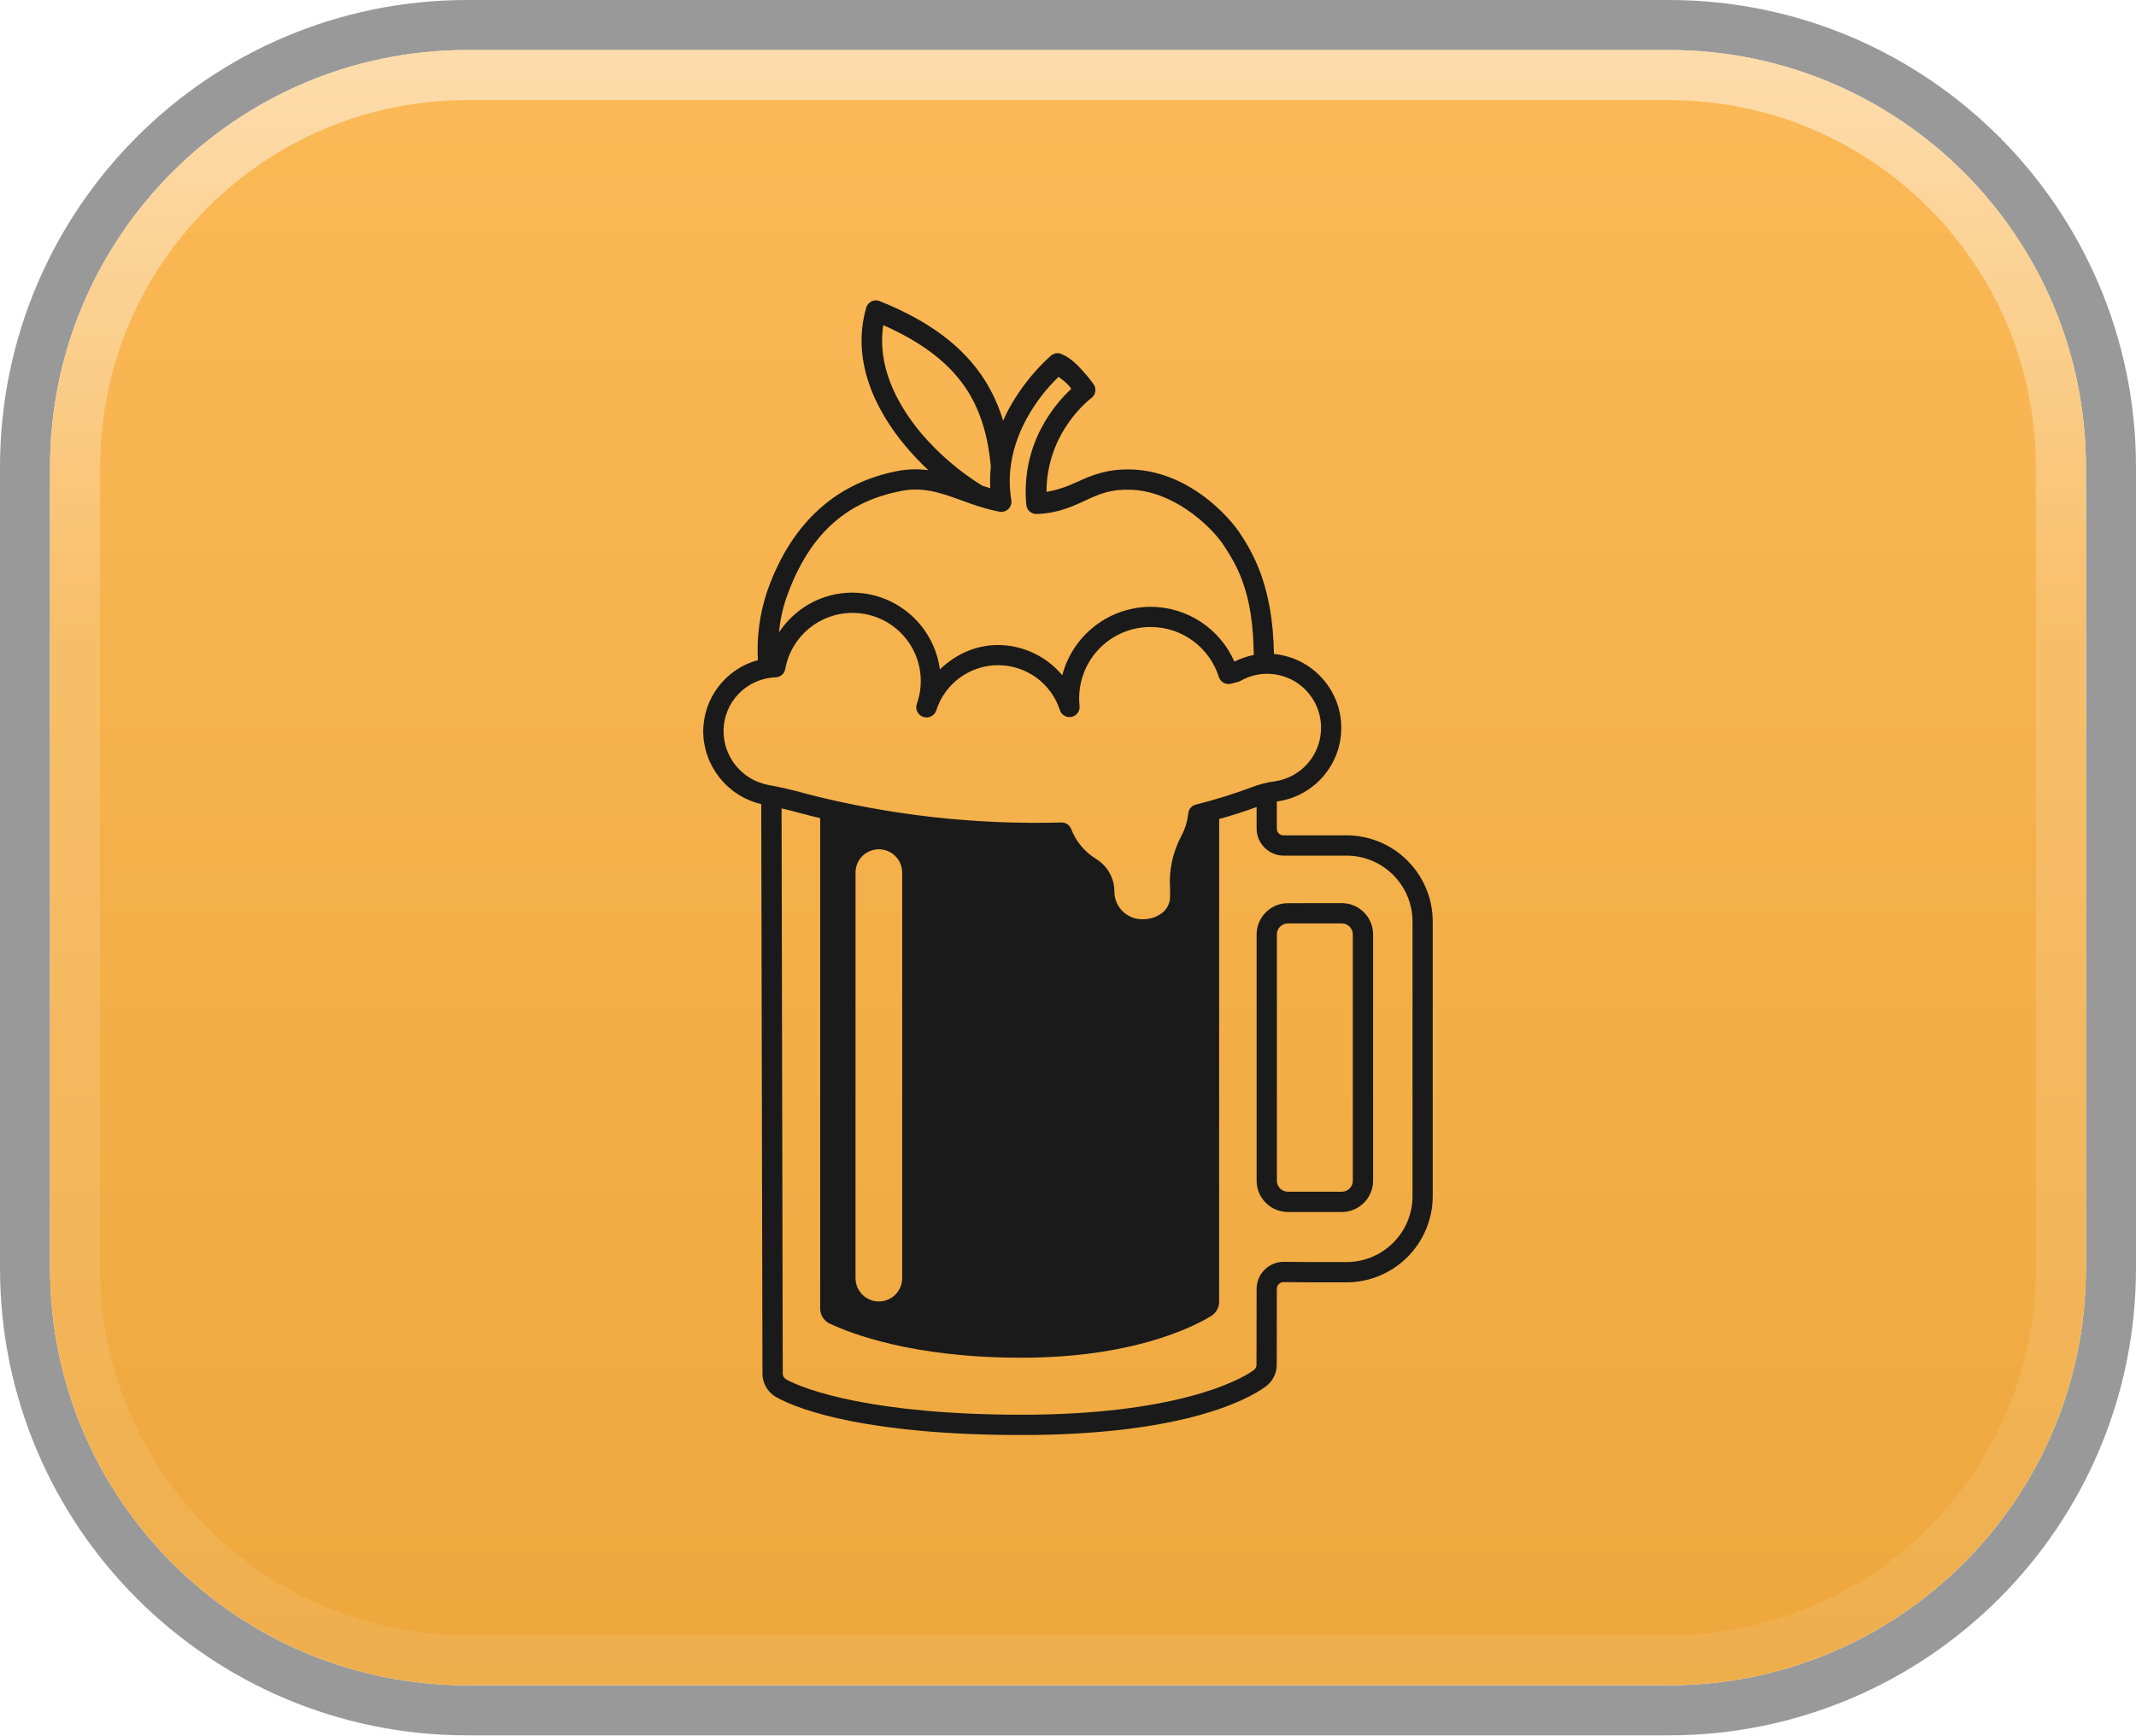
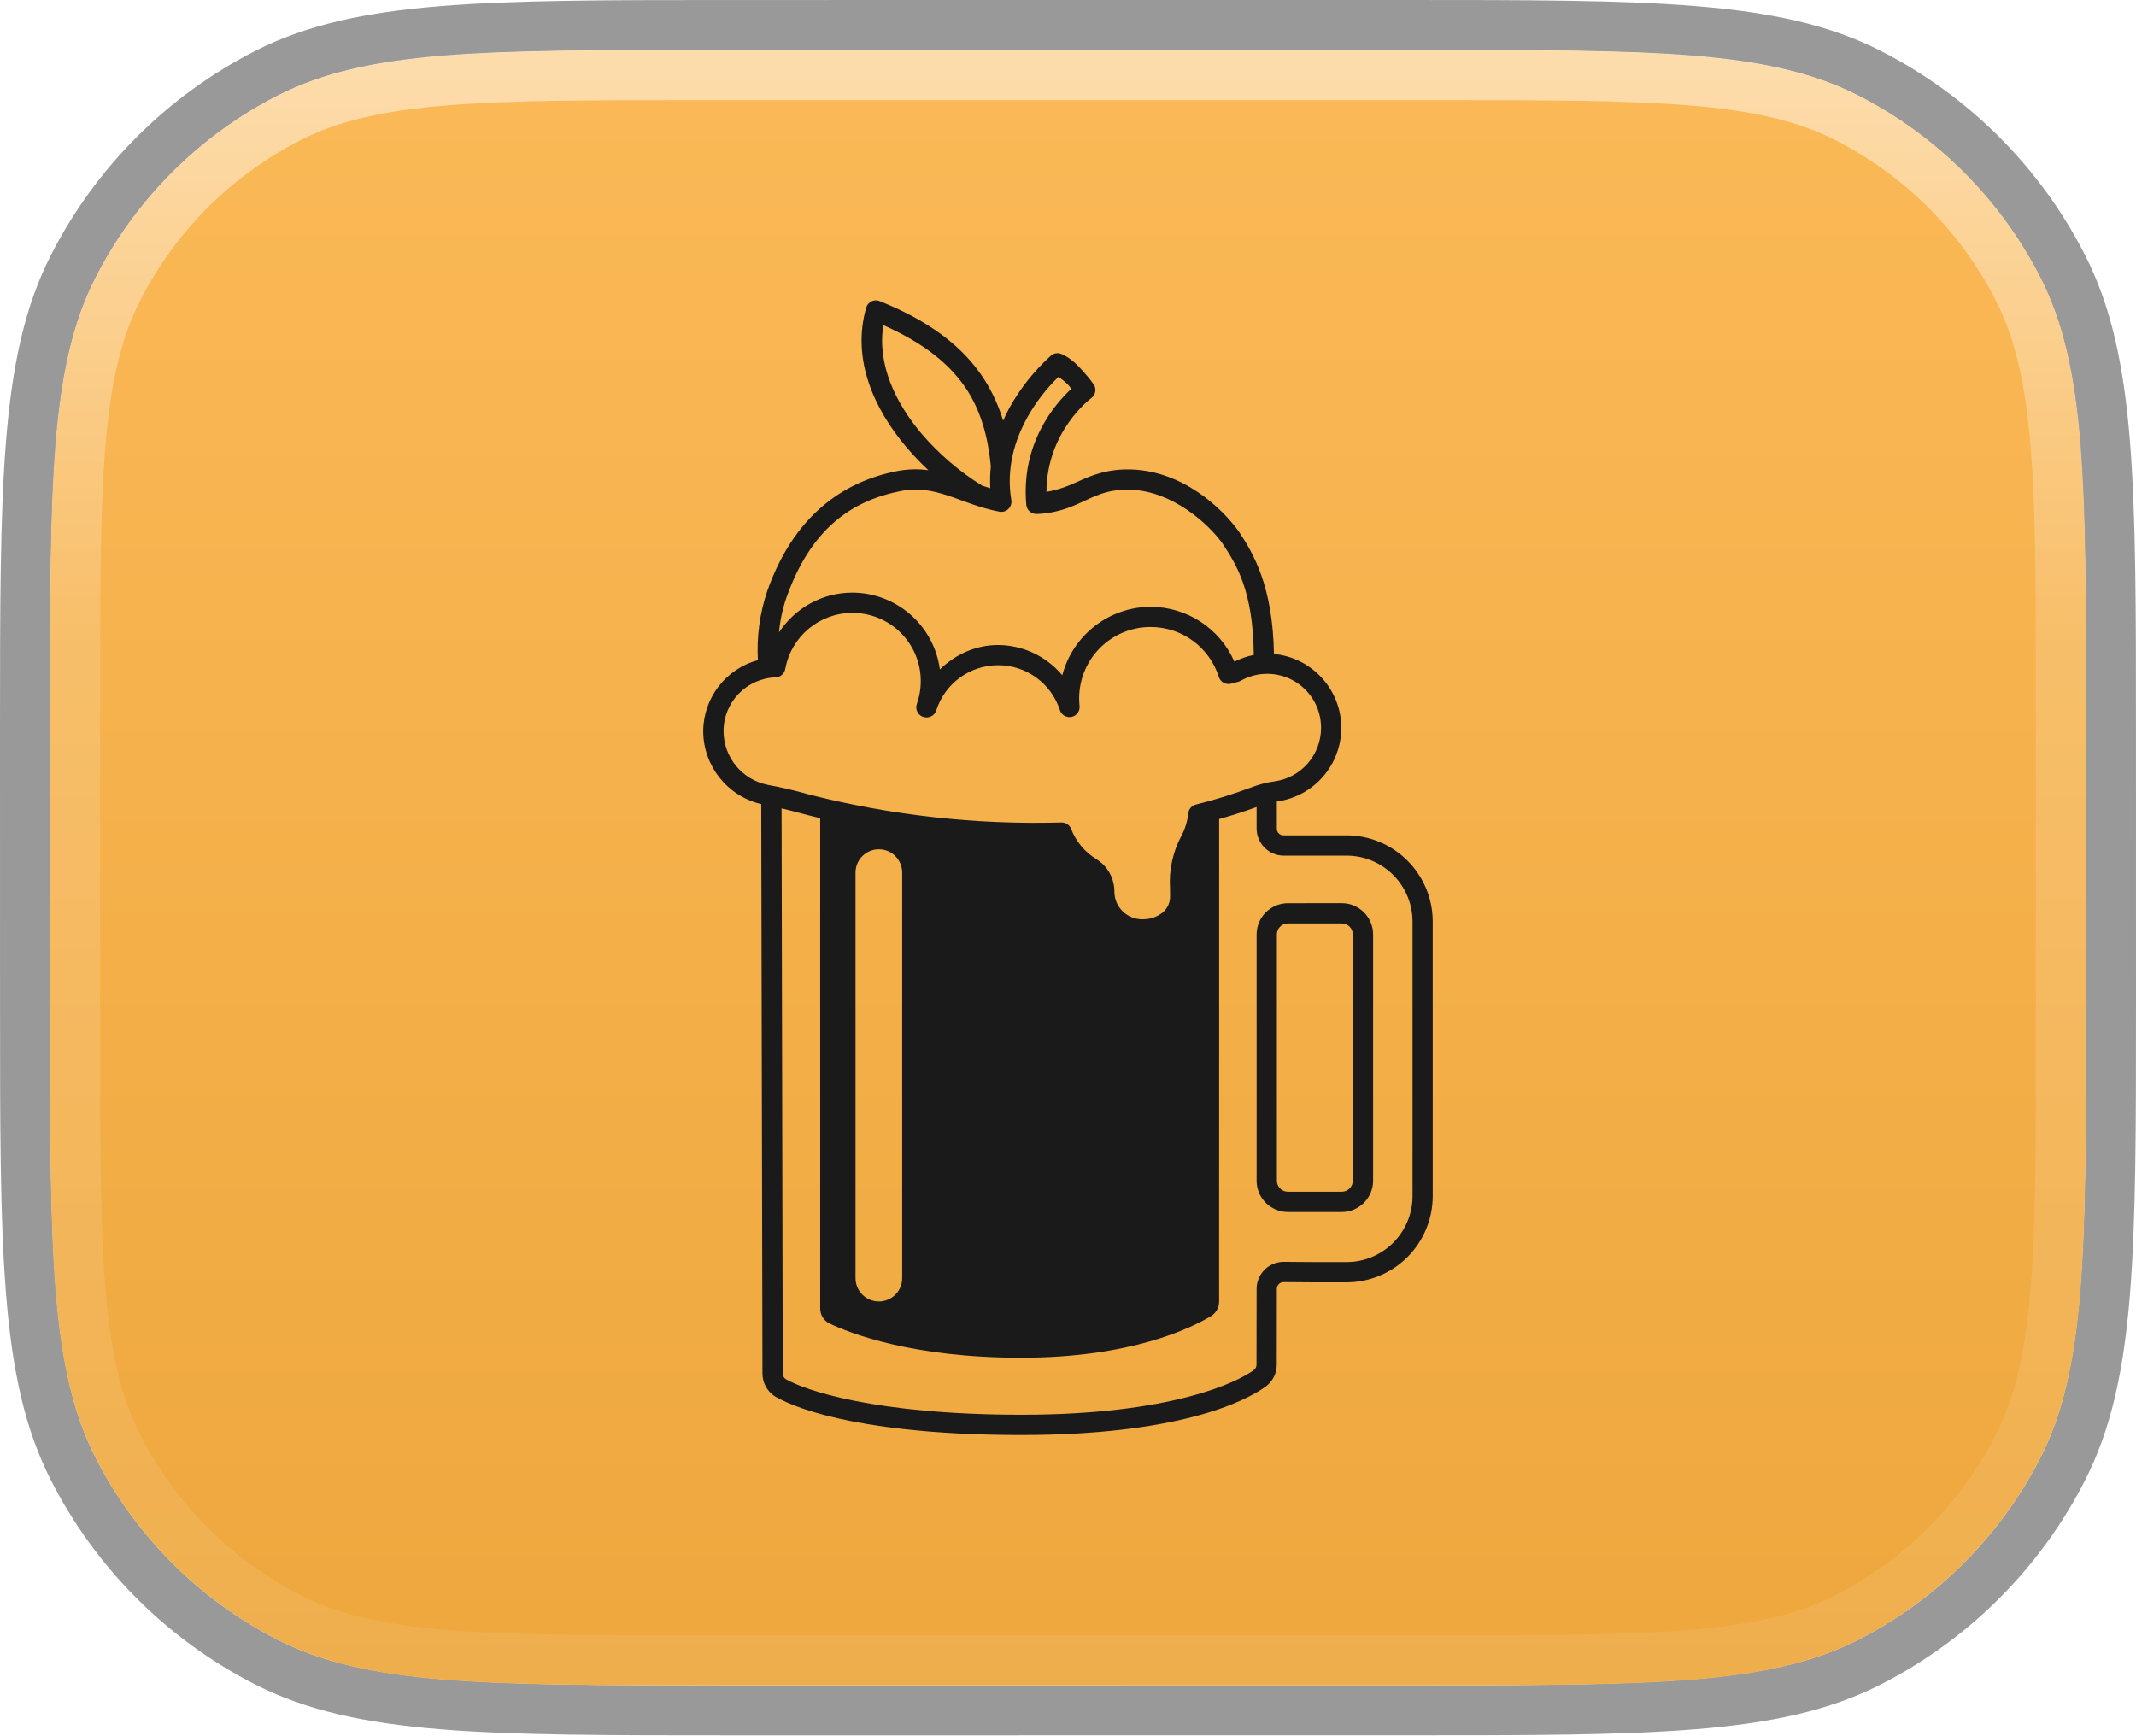
<svg xmlns="http://www.w3.org/2000/svg" viewBox="0 0 64 52" width="64" height="52">
  <defs>
    <linearGradient id="fill" x1="0" y1="0" x2="0" y2="1">
      <stop offset="0" stop-color="#fbb957" />
      <stop offset="1" stop-color="#eea73d" />
    </linearGradient>
    <linearGradient id="edge" x1="0" y1="0" x2="0" y2="1">
      <stop offset="0" stop-color="#ffffff" stop-opacity="0.5" />
      <stop offset="0.35" stop-color="#ffffff" stop-opacity="0.16" />
      <stop offset="1" stop-color="#ffffff" stop-opacity="0.08" />
    </linearGradient>
  </defs>
-   <rect x="0.75" y="0.75" width="62.5" height="50.5" rx="13.25" fill="none" stroke="#000000" stroke-opacity="0.4" stroke-width="1.5" />
-   <rect x="1.5" y="1.5" width="61" height="49" rx="12.5" fill="url(#fill)" />
-   <rect x="2.25" y="2.25" width="59.5" height="47.5" rx="11.75" fill="none" stroke="url(#edge)" stroke-width="1.5" />
+   <path d="M 42.050 0.750 c 7.421 0 11.131 0 13.965 1.444 a 13.250 13.250 0 0 1 5.790 5.790 c 1.444 2.834 1.444 6.545 1.444 13.965 L 63.250 30.050 c 0 7.421 0 11.131 -1.444 13.965 a 13.250 13.250 0 0 1 -5.790 5.790 c -2.834 1.444 -6.545 1.444 -13.965 1.444 L 21.950 51.250 c -7.421 0 -11.131 0 -13.965 -1.444 a 13.250 13.250 0 0 1 -5.790 -5.790 c -1.444 -2.834 -1.444 -6.545 -1.444 -13.965 L 0.750 21.950 c 0 -7.421 0 -11.131 1.444 -13.965 a 13.250 13.250 0 0 1 5.790 -5.790 c 2.834 -1.444 6.545 -1.444 13.965 -1.444 Z" fill="none" stroke="#000000" stroke-opacity="0.4" stroke-width="1.5" />
+   <path d="M 42.500 1.500 c 7.001 0 10.501 0 13.175 1.362 a 12.500 12.500 0 0 1 5.463 5.463 c 1.362 2.674 1.362 6.174 1.362 13.175 L 62.500 30.500 c 0 7.001 0 10.501 -1.362 13.175 a 12.500 12.500 0 0 1 -5.463 5.463 c -2.674 1.362 -6.174 1.362 -13.175 1.362 L 21.500 50.500 c -7.001 0 -10.501 0 -13.175 -1.362 a 12.500 12.500 0 0 1 -5.463 -5.463 c -1.362 -2.674 -1.362 -6.174 -1.362 -13.175 L 1.500 21.500 c 0 -7.001 0 -10.501 1.362 -13.175 a 12.500 12.500 0 0 1 5.463 -5.463 c 2.674 -1.362 6.174 -1.362 13.175 -1.362 Z" fill="url(#fill)" />
+   <path d="M 42.950 2.250 c 6.581 0 9.871 0 12.384 1.281 a 11.750 11.750 0 0 1 5.135 5.135 c 1.281 2.513 1.281 5.804 1.281 12.384 L 61.750 30.950 c 0 6.581 0 9.871 -1.281 12.384 a 11.750 11.750 0 0 1 -5.135 5.135 c -2.513 1.281 -5.804 1.281 -12.384 1.281 L 21.050 49.750 c -6.581 0 -9.871 0 -12.384 -1.281 a 11.750 11.750 0 0 1 -5.135 -5.135 c -1.281 -2.513 -1.281 -5.804 -1.281 -12.384 L 2.250 21.050 c 0 -6.581 0 -9.871 1.281 -12.384 a 11.750 11.750 0 0 1 5.135 -5.135 c 2.513 -1.281 5.804 -1.281 12.384 -1.281 Z" fill="none" stroke="url(#edge)" stroke-width="1.5" />
  <g fill="#1a1a1a" color="#1a1a1a">
    <svg x="15" y="9" width="34" height="34" viewBox="0 0 24 24">
      <path d="M7.938 0a.214.214 0 0 0-.206.156c-.316 1.104.179 2.15.838 2.935.153.181.313.347.476.501a2.039 2.039 0 0 0-.665.02c-1.184.233-2.193.985-2.74 2.532a3.893 3.893 0 0 0-.2 1.466 1.565 1.565 0 0 0-1.156 1.504 1.59 1.59 0 0 0 1.227 1.541l.026 12.046c0 .195.1.377.264.482a.214.214 0 0 0 .008.005c.537.31 2.047.812 5.21.812 3.238 0 4.7-.678 5.181-1.04a.214.214 0 0 0 .008-.007.571.571 0 0 0 .206-.439c.002-.344.002-1.136.002-1.604a.143.143 0 0 1 .147-.144c.397.006.869.006 1.318.005a1.826 1.826 0 0 0 1.832-1.825v-5.804a1.826 1.826 0 0 0-1.825-1.826H16.56a.14.14 0 0 1-.143-.144V10.6h.007v-.001a1.573 1.573 0 0 0 1.356-1.556c0-.816-.627-1.489-1.424-1.563-.025-1.438-.437-2.126-.736-2.58a.214.214 0 0 0-.005-.007c-.364-.51-1.193-1.282-2.275-1.316-.503-.016-.842.124-1.125.254-.217.1-.42.177-.67.22.002-1.286.945-1.981.945-1.981a.214.214 0 0 0 .05-.298s-.087-.122-.21-.26c-.121-.136-.269-.294-.47-.378a.214.214 0 0 0-.079-.017.214.214 0 0 0-.145.055 4.308 4.308 0 0 0-.875 1.101 3.42 3.42 0 0 0-.133.273 3.497 3.497 0 0 0-.381-.846C9.794.978 9.063.436 8.017.016A.214.214 0 0 0 7.939 0zm.156.524c.85.378 1.43.83 1.79 1.403.274.438.426.962.484 1.584a3.07 3.07 0 0 0-.012.462 6.897 6.897 0 0 1-.168-.052 5.487 5.487 0 0 1-1.29-1.106c-.551-.657-.935-1.46-.804-2.291zM11.8 1.618c.07.054.141.101.212.18.034.039.032.04.058.073-.332.308-1.07 1.144-.952 2.453a.214.214 0 0 0 .222.195c.469-.017.782-.172 1.056-.299.273-.126.508-.228.931-.214.875.027 1.639.715 1.939 1.134.295.449.65 1 .663 2.36a1.66 1.66 0 0 0-.41.142 1.938 1.938 0 0 0-1.77-1.16 1.94 1.94 0 0 0-1.87 1.448 1.783 1.783 0 0 0-1.356-.64c-.484 0-.91.205-1.233.517a1.873 1.873 0 0 0-1.85-1.625c-.649 0-1.218.335-1.552.84a3.1 3.1 0 0 1 .157-.735c.51-1.437 1.355-2.045 2.42-2.254.367-.073.664-.011.99.095.325.106.671.262 1.094.342a.214.214 0 0 0 .252-.245c-.112-.67.073-1.266.336-1.744a3.71 3.71 0 0 1 .663-.863zM7.44 6.611a1.442 1.442 0 0 1 1.363 1.925.214.214 0 0 0 .168.283h.005a.214.214 0 0 0 .238-.146 1.373 1.373 0 0 1 2.613-.01.214.214 0 0 0 .417-.09 1.509 1.509 0 0 1 1.504-1.664c.678 0 1.249.445 1.442 1.056a.214.214 0 0 0 .259.143l.15-.04a.214.214 0 0 0 .051-.02 1.139 1.139 0 0 1 1.702.995 1.14 1.14 0 0 1-.985 1.131.214.214 0 0 0-.001 0 2.215 2.215 0 0 0-.485.126 10.65 10.65 0 0 1-1.176.365.214.214 0 0 0-.162.186 1.276 1.276 0 0 1-.146.478 2.07 2.07 0 0 0-.239 1.111l.001.151a.438.438 0 0 1-.16.36.665.665 0 0 1-.43.14.586.586 0 0 1-.588-.59.803.803 0 0 0-.38-.681.214.214 0 0 0-.002-.002c-.24-.145-.43-.37-.532-.636a.214.214 0 0 0-.207-.138 19.469 19.469 0 0 1-5.37-.6l-.003-.002a9.007 9.007 0 0 0-.838-.194h.003a1.16 1.16 0 0 1-.937-1.134c0-.619.488-1.118 1.101-1.14a.214.214 0 0 0 .204-.176 1.443 1.443 0 0 1 1.42-1.187zm8.549 4.106v.455c0 .314.259.573.572.573h1.329a1.397 1.397 0 0 1 1.397 1.397v5.804a1.396 1.396 0 0 1-1.402 1.396.214.214 0 0 0-.002 0c-.448.002-.918 0-1.31-.005a.573.573 0 0 0-.584.573c0 .468 0 1.262-.002 1.603a.214.214 0 0 0 0 .001c0 .042-.019.08-.05.107-.346.26-1.75.95-4.915.95-3.107 0-4.587-.52-4.99-.752a.143.143 0 0 1-.065-.118l-.025-11.955c.145.033.288.07.431.11a.214.214 0 0 0 .003 0c.115.031.246.064.383.097v10.37c0 .129.069.247.18.31.453.217 1.767.732 4.071.732 2.32 0 3.595-.626 4.022-.884a.357.357 0 0 0 .164-.3l.001-10.21c.267-.075.531-.158.792-.254zm-7.99.894a.493.493 0 0 1 .494.493v8.578a.493.493 0 0 1-.493.493.493.493 0 0 1-.494-.493v-8.578A.493.493 0 0 1 8 11.611zm8.652 1.14a.663.663 0 0 0-.662.662v5.208a.663.663 0 0 0 .662.662h1.14a.663.663 0 0 0 .662-.662v-5.209a.663.663 0 0 0-.662-.662zm0 .428h1.14a.233.233 0 0 1 .233.233v5.21a.233.233 0 0 1-.233.232h-1.14a.233.233 0 0 1-.233-.233v-5.209a.233.233 0 0 1 .233-.233z" />
    </svg>
  </g>
</svg>
